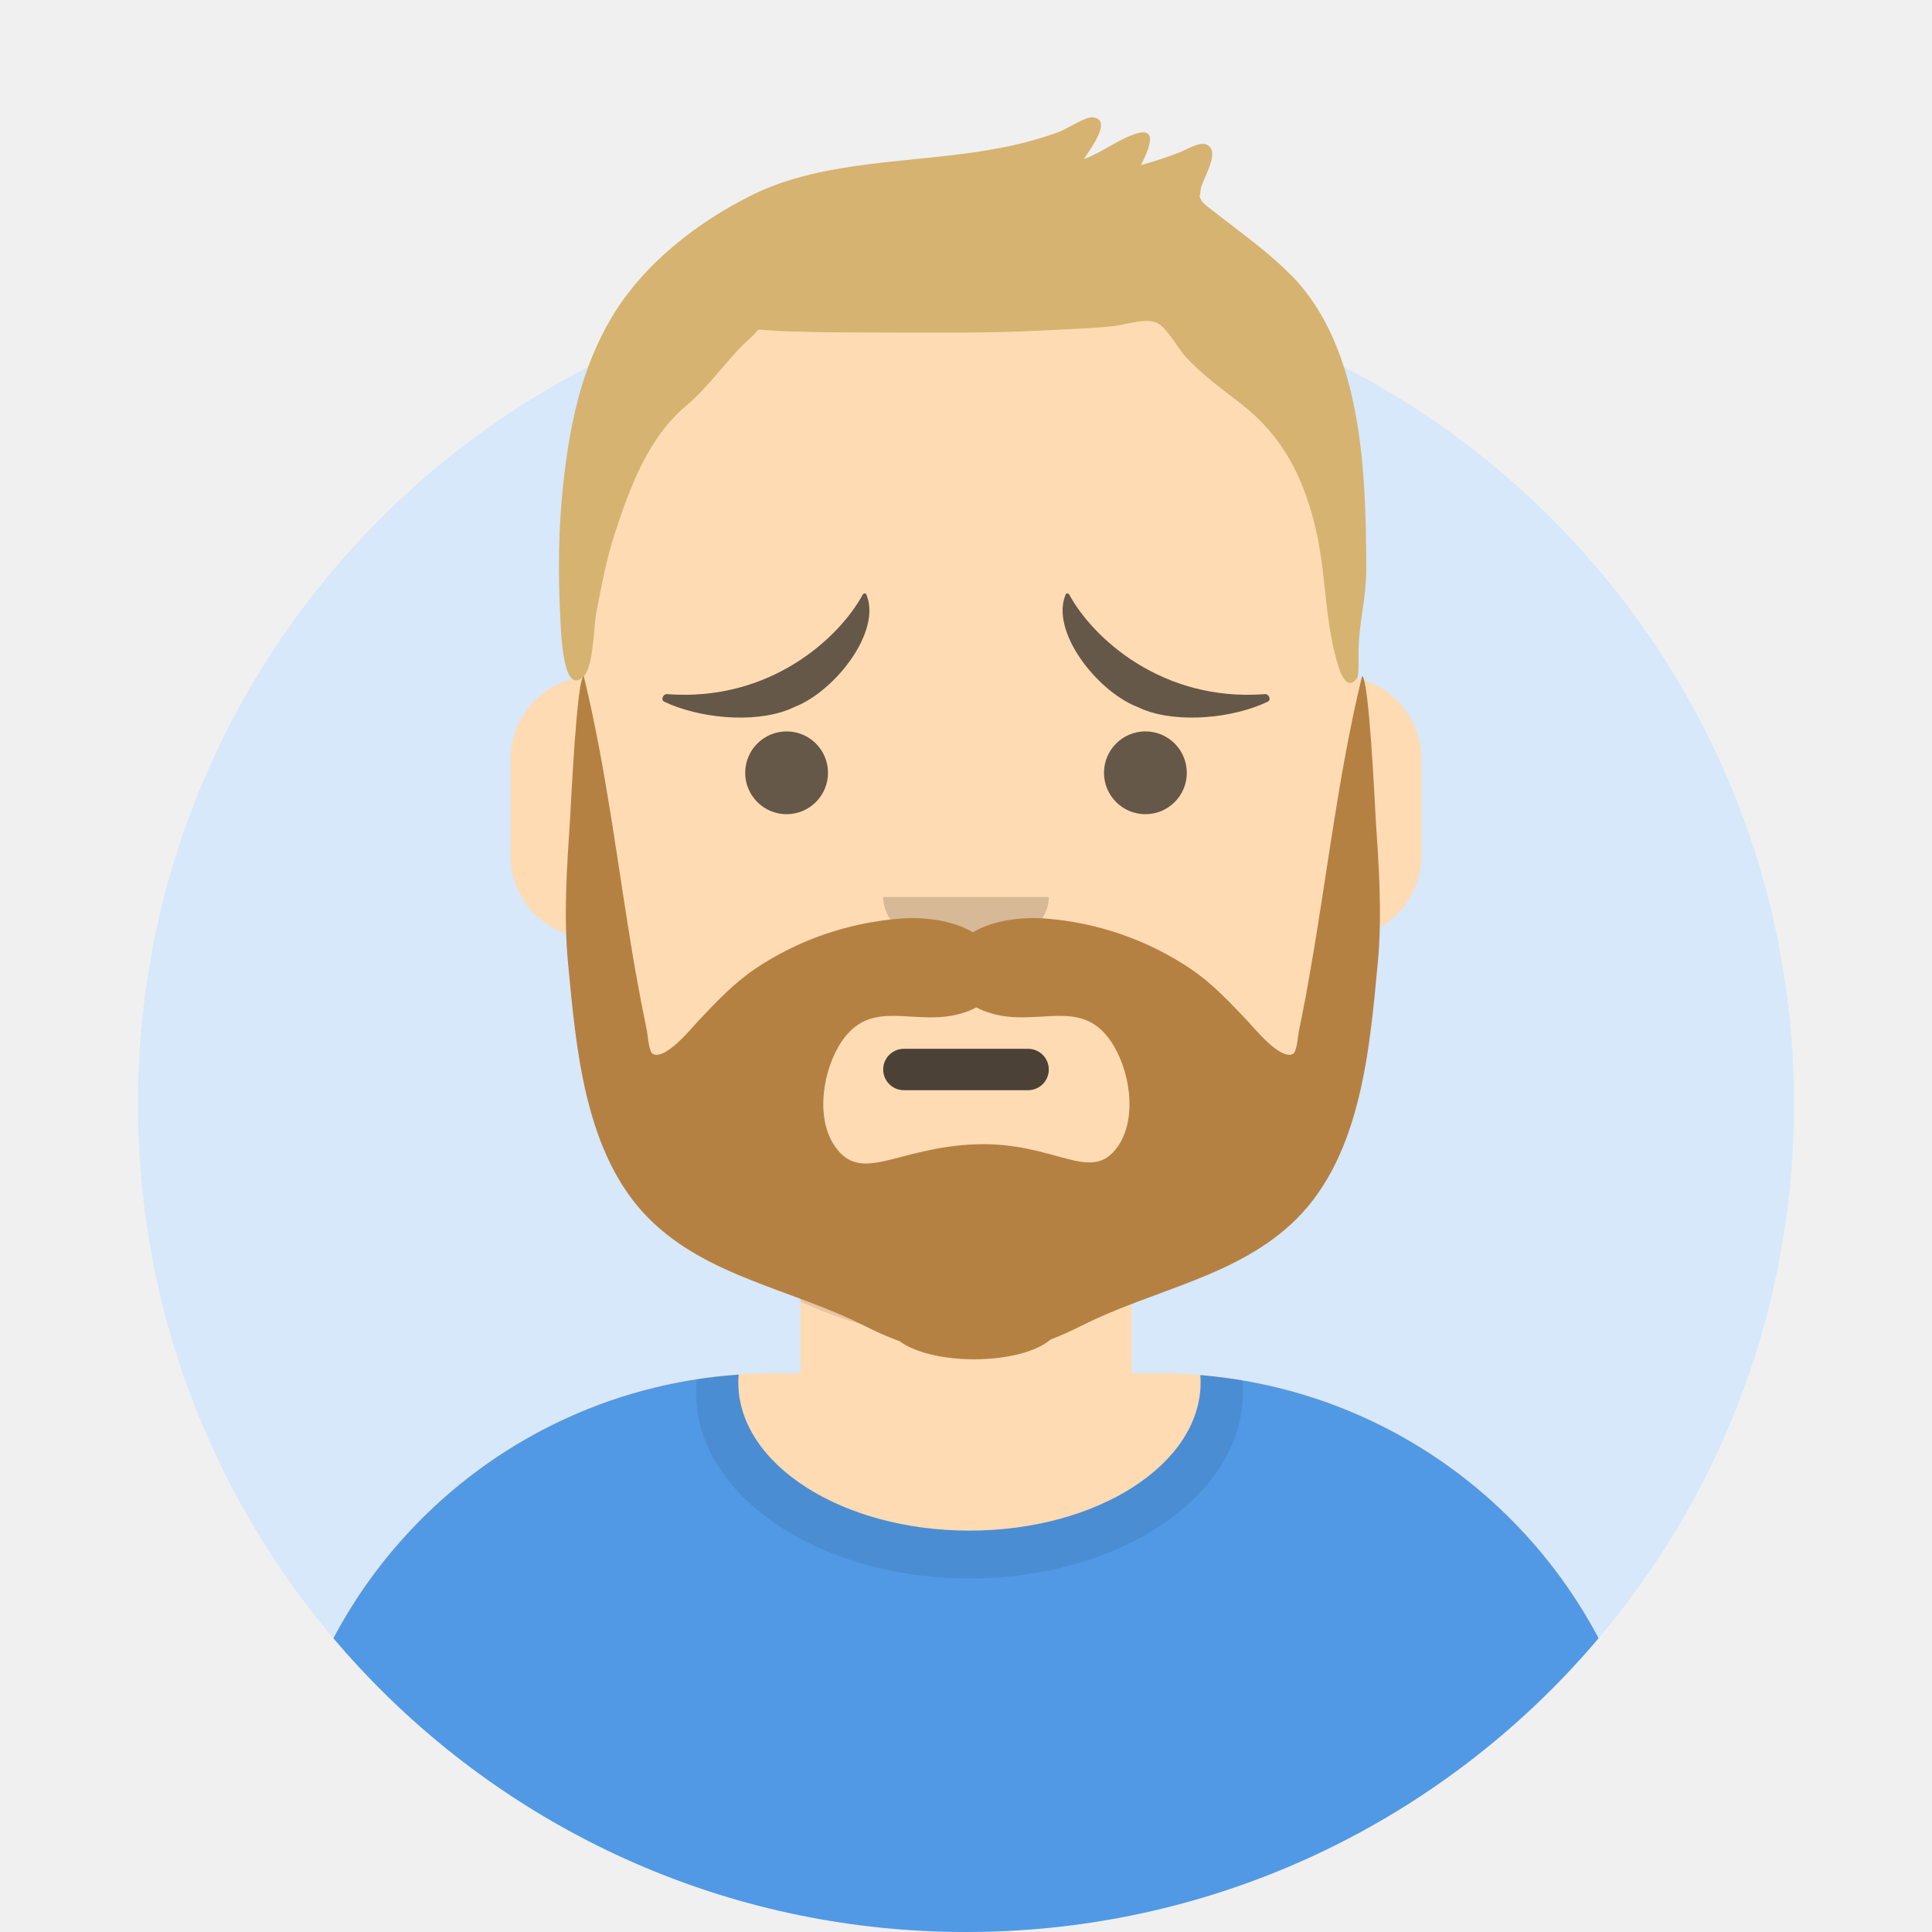
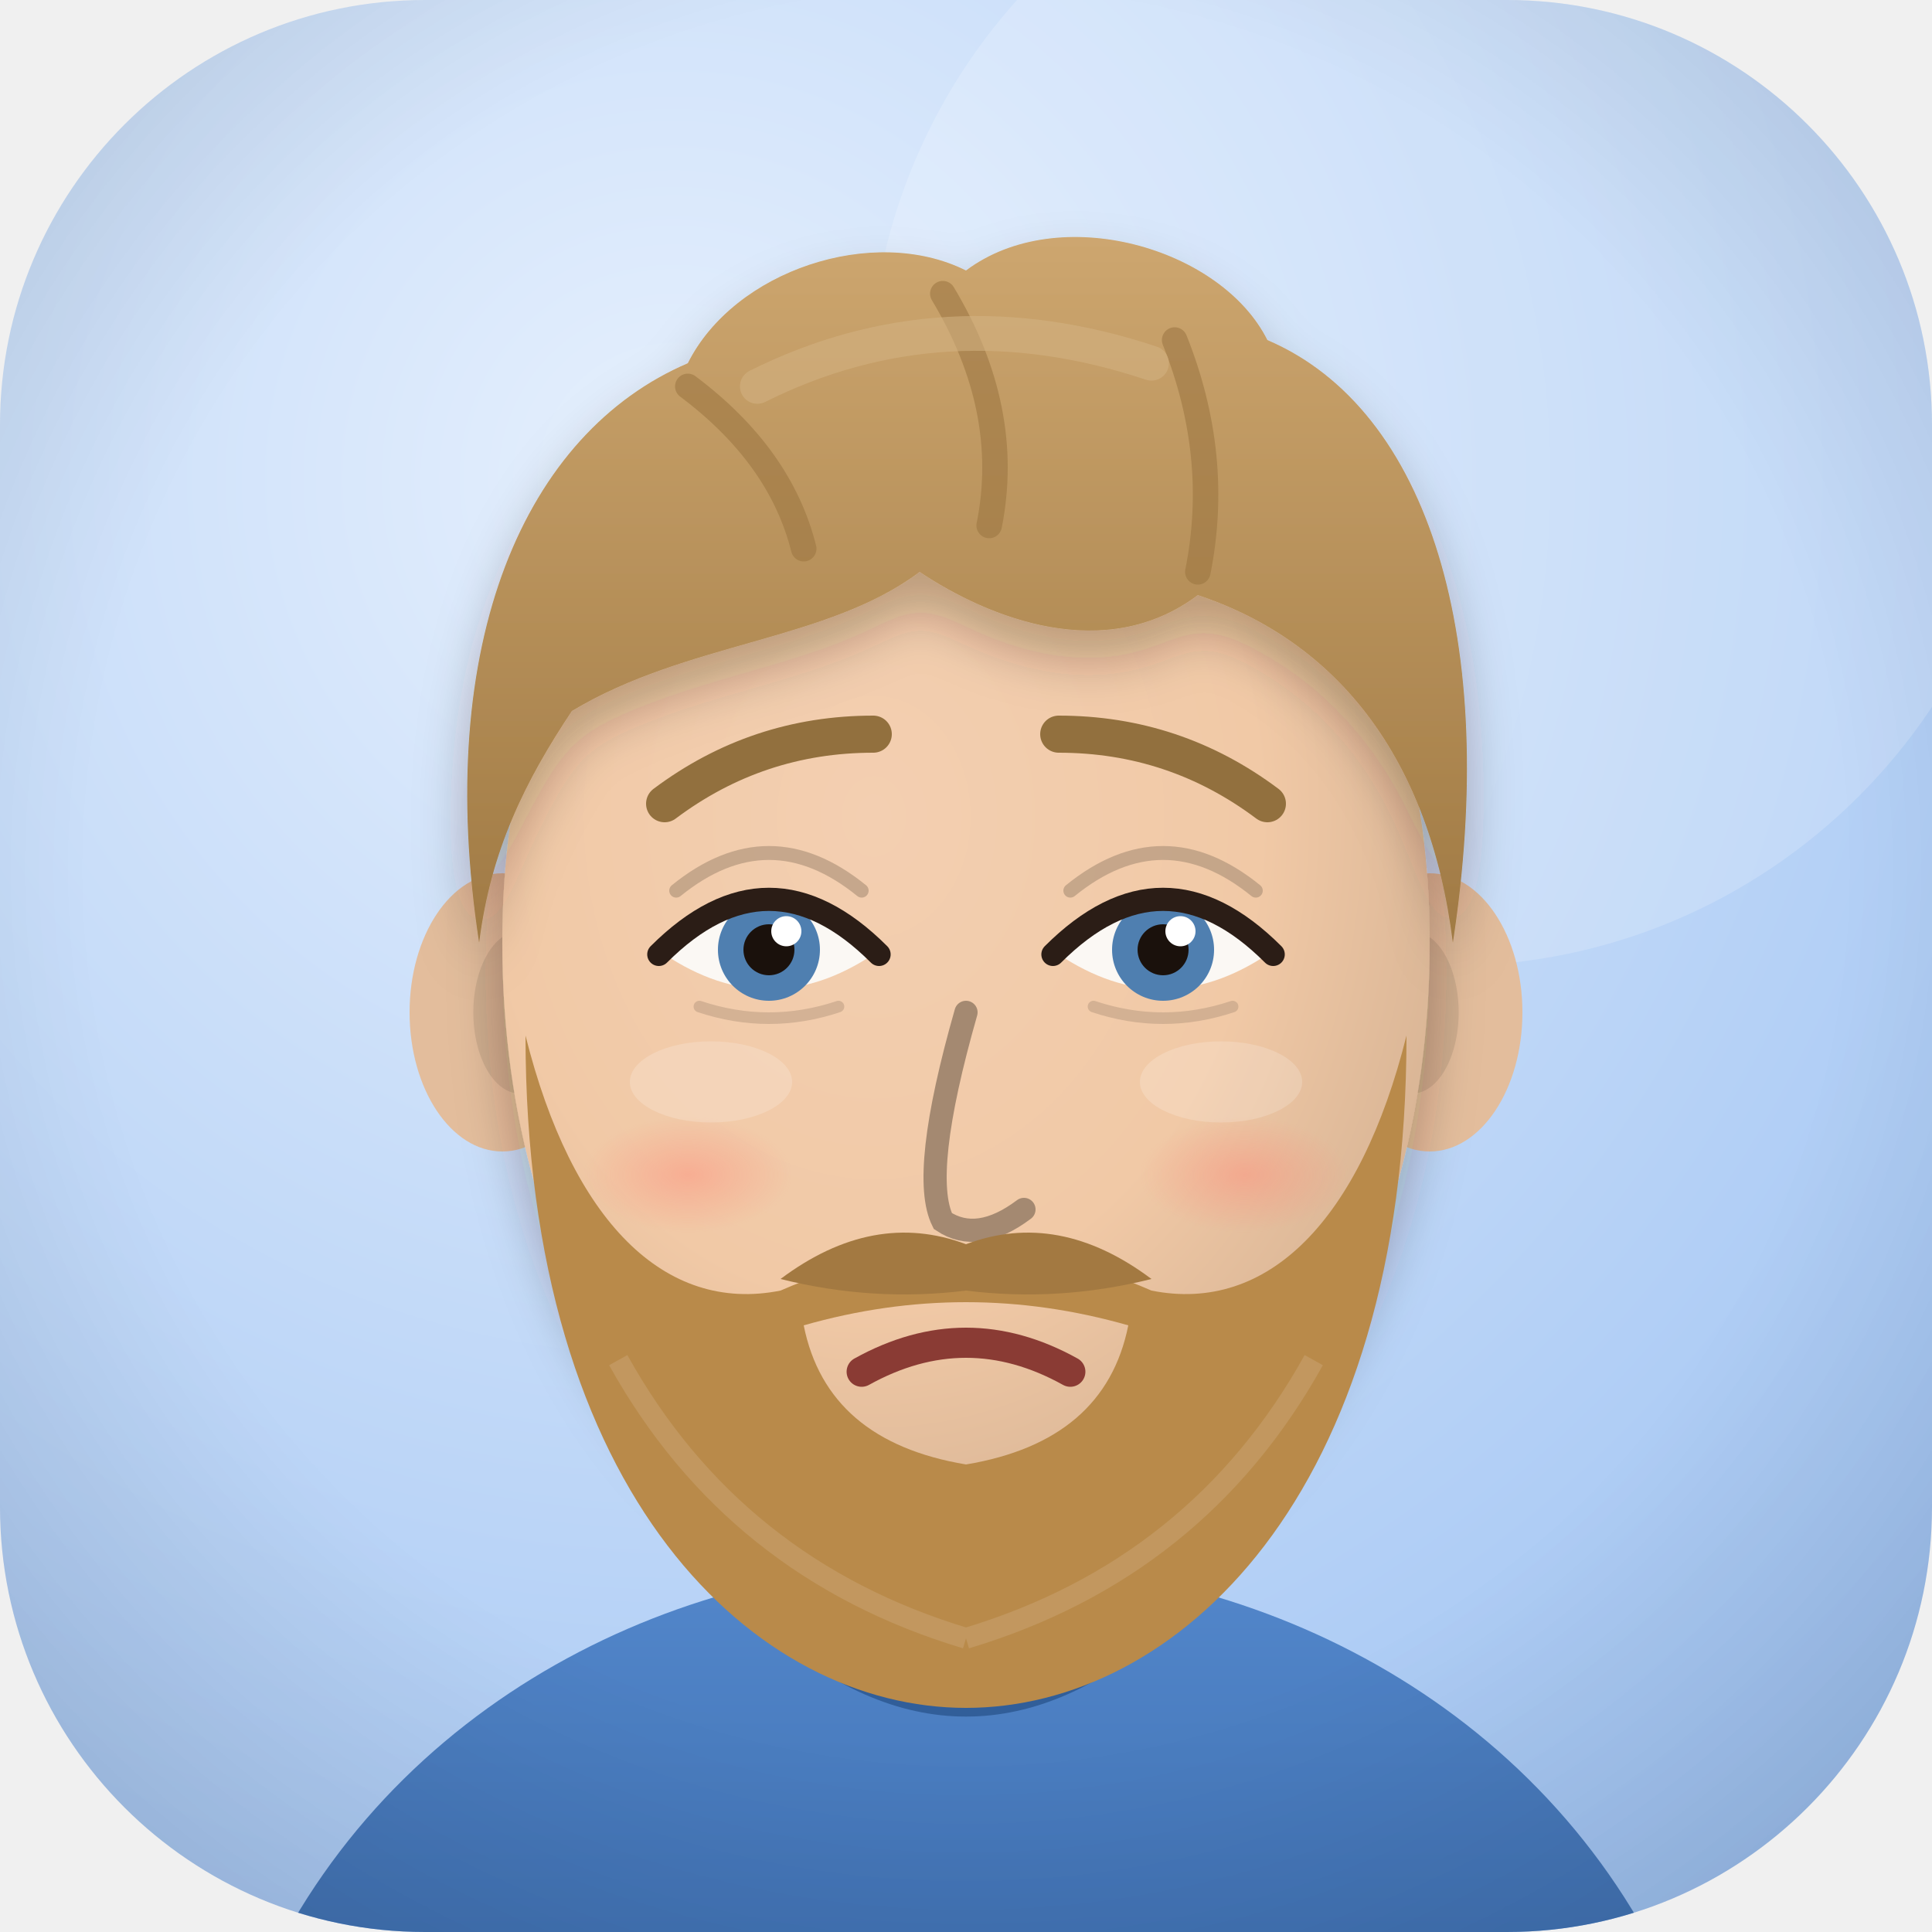
- <svg xmlns="http://www.w3.org/2000/svg" viewBox="0 0 280 280" fill="none" shape-rendering="auto">
-   <mask id="viewboxMask">
-     <rect width="280" height="280" rx="0" ry="0" x="0" y="0" fill="#fff" />
-   </mask>
-   <g mask="url(#viewboxMask)">
-     <g transform="translate(8)">
-       <circle cx="132" cy="160" r="120" fill="#d6e8fa" />
-       <mask id="styleCircle-a" style="mask-type:luminance" maskUnits="userSpaceOnUse" x="0" y="0" width="264" height="280">
-         <path d="M264 0H0v160h12c0 66.27 53.73 120 120 120 66.27 0 120-53.73 120-120h12V0Z" fill="#fff" />
-       </mask>
-       <g mask="url(#styleCircle-a)">
-         <path d="M132 36a56 56 0 0 0-56 56v6.17A12 12 0 0 0 66 110v14a12 12 0 0 0 10.3 11.88 56.04 56.04 0 0 0 31.7 44.73v18.4h-4a72 72 0 0 0-72 72v9h200v-9a72 72 0 0 0-72-72h-4v-18.39a56.04 56.04 0 0 0 31.7-44.73A12 12 0 0 0 198 124v-14a12 12 0 0 0-10-11.83V92a56 56 0 0 0-56-56Z" fill="#ffdbb4" />
-         <path d="M108 180.61v8a55.79 55.79 0 0 0 24 5.39c8.59 0 16.73-1.93 24-5.39v-8a55.79 55.79 0 0 1-24 5.39 55.79 55.79 0 0 1-24-5.39Z" fill="#000" fill-opacity=".1" />
-         <g transform="translate(0 170)">
-           <path d="M132.5 51.83c18.5 0 33.5-9.62 33.5-21.48 0-.36-.01-.7-.04-1.06A72 72 0 0 1 232 101.04V110H32v-8.95a72 72 0 0 1 67.05-71.83c-.03.37-.05.75-.05 1.13 0 11.86 15 21.48 33.5 21.48Z" fill="#5199e4" />
-           <path d="M132.5 58.76c21.89 0 39.63-12.05 39.63-26.91 0-.6-.02-1.2-.08-1.8-2-.33-4.03-.59-6.1-.76.04.35.05.7.05 1.06 0 11.86-15 21.48-33.5 21.48S99 42.2 99 30.35c0-.38.02-.76.05-1.13-2.06.14-4.08.36-6.08.67-.07.65-.1 1.3-.1 1.96 0 14.86 17.74 26.91 39.63 26.91Z" fill="#000" fill-opacity=".08" />
-         </g>
-         <g transform="translate(78 134)">
-           <rect x="42" y="18" width="24" height="6" rx="3" fill="#000" fill-opacity=".7" />
-         </g>
-         <g transform="translate(104 122)">
-           <path fill-rule="evenodd" clip-rule="evenodd" d="M16 8c0 4.42 5.37 8 12 8s12-3.58 12-8" fill="#000" fill-opacity=".16" />
-         </g>
-         <g transform="translate(76 90)">
-           <path d="M36 22a6 6 0 1 1-12 0 6 6 0 0 1 12 0ZM88 22a6 6 0 1 1-12 0 6 6 0 0 1 12 0Z" fill="#000" fill-opacity=".6" />
-         </g>
-         <g transform="translate(76 82)">
-           <path d="m31.23 20.42-.9.4c-5.25 2.09-13.2 1.21-18.05-1.12-.57-.27-.18-1.15.4-1.1 14.92 1.14 24.96-8.15 28.37-14.45.1-.18.41-.2.49-.03 2.3 5.32-4.45 13.98-10.3 16.3ZM80.77 20.42l.9.4c5.25 2.09 13.2 1.21 18.05-1.12.57-.27.18-1.15-.4-1.1-14.92 1.14-24.96-8.15-28.37-14.45-.1-.18-.41-.2-.49-.03-2.3 5.32 4.45 13.98 10.3 16.3Z" fill-rule="evenodd" clip-rule="evenodd" fill="#000" fill-opacity=".6" />
-         </g>
-         <g transform="translate(-1)">
-           <path fill-rule="evenodd" clip-rule="evenodd" d="M180.15 39.92c-2.76-2.82-5.96-5.21-9.08-7.61-.69-.53-1.39-1.05-2.06-1.6-.15-.12-1.72-1.24-1.9-1.66-.45-.99-.19-.22-.12-1.4.08-1.5 3.13-5.73.85-6.7-1-.43-2.8.7-3.75 1.08a59.56 59.56 0 0 1-5.73 1.9c.93-1.85 2.7-5.57-.63-4.58-2.6.78-5.03 2.77-7.64 3.7.86-1.4 4.32-5.8 1.2-6.05-.98-.07-3.8 1.75-4.86 2.14a55.81 55.81 0 0 1-9.63 2.51c-11.2 2.02-24.3 1.45-34.65 6.54-8 3.93-15.88 10.03-20.5 17.8-4.44 7.48-6.1 15.67-7.03 24.25-.69 6.3-.74 12.8-.42 19.12.1 2.07.34 11.61 3.34 8.72 1.5-1.44 1.49-7.25 1.87-9.22.75-3.91 1.47-7.85 2.72-11.64 2.2-6.68 4.81-13.8 10.3-18.4 3.53-2.94 6.01-6.93 9.39-9.9 1.51-1.35.36-1.2 2.8-1.03 1.63.12 3.28.16 4.92.2 3.8.1 7.6.08 11.4.1 7.64 0 15.25.12 22.89-.28 3.4-.18 6.8-.28 10.18-.6 1.9-.17 5.25-1.38 6.8-.45 1.43.84 2.91 3.61 3.94 4.75 2.41 2.67 5.3 4.72 8.12 6.92 5.9 4.57 8.87 10.33 10.66 17.48 1.79 7.13 1.29 13.75 3.5 20.76.38 1.24 1.4 3.36 2.67 1.46.24-.36.18-2.3.18-3.42 0-4.52 1.14-7.91 1.13-12.46-.06-13.83-.5-31.87-10.85-42.44Z" fill="#d6b370" />
-         </g>
-         <g transform="translate(49 72)">
-           <path fill-rule="evenodd" clip-rule="evenodd" d="M84.5 93.84c-11.5.38-16.64 5.88-20.5.29-2.91-4.2-1.7-11.26 1.01-15.23 3.86-5.65 9.1-2.92 14.95-3.56 1.6-.18 3.2-.62 4.54-1.34 1.36.72 2.95 1.16 4.55 1.34 5.85.64 11.09-2.09 14.94 3.56 2.72 3.97 3.93 11.03 1.03 15.23-3.87 5.6-9-.67-20.52-.29ZM140.4 26c-3.43 14.07-5 28.43-7.5 42.67-.5 2.97-1.07 5.93-1.68 8.88-.12.62-.25 2.92-.86 3.21-1.85.89-5.62-3.81-6.63-4.87-2.53-2.67-5.05-5.36-8.13-7.45a43.7 43.7 0 0 0-21.13-7.32c-3.18-.25-7.47.18-10.47 2-3-1.82-7.3-2.25-10.47-2-7.6.6-14.9 3.1-21.13 7.32-3.09 2.09-5.6 4.78-8.13 7.45-1 1.06-4.78 5.76-6.63 4.87-.61-.29-.74-2.6-.86-3.21-.6-2.95-1.17-5.91-1.7-8.88-2.47-14.24-4.05-28.6-7.47-42.67-1 0-1.87 18.75-1.98 20.5-.46 7.09-.98 14.03-.3 21.13 1.16 12.24 2.37 27.6 11.7 36.96 8.44 8.45 20.68 10.22 31.24 15.55 1.36.69 3.16 1.54 5.1 2.23 2.06 1.56 6.12 2.63 10.8 2.63 4.91 0 9.15-1.17 11.08-2.86 1.7-.65 3.27-1.39 4.48-2 10.56-5.33 22.8-7.1 31.24-15.55 9.33-9.36 10.54-24.72 11.7-36.96.68-7.1.16-14.04-.3-21.14-.1-1.74-.98-20.5-1.98-20.5Z" fill="#b58143" />
-         </g>
-         <g transform="translate(62 42)" />
+ <svg xmlns="http://www.w3.org/2000/svg" viewBox="0 0 200 200" width="200" height="200">
+   <defs>
+     <radialGradient id="p14bg" cx="0.35" cy="0.25" r="0.9">
+       <stop offset="0" stop-color="#e6f0fd" stop-opacity="1" />
+       <stop offset="1" stop-color="#9fc3f3" stop-opacity="1" />
+     </radialGradient>
+     <radialGradient id="p14sk" cx="0.4" cy="0.35" r="0.7">
+       <stop offset="0" stop-color="#f3cfb1" stop-opacity="1" />
+       <stop offset="0.6" stop-color="#f1c9a6" stop-opacity="1" />
+       <stop offset="1" stop-color="#d4b192" stop-opacity="1" />
+     </radialGradient>
+     <linearGradient id="p14nk" x1="0" y1="0" x2="0" y2="1">
+       <stop offset="0" stop-color="#c6a588" stop-opacity="1" />
+       <stop offset="1" stop-color="#e5bf9e" stop-opacity="1" />
+     </linearGradient>
+     <linearGradient id="p14hr" x1="0" y1="0" x2="0" y2="1">
+       <stop offset="0" stop-color="#cda66f" stop-opacity="1" />
+       <stop offset="1" stop-color="#a07a44" stop-opacity="1" />
+     </linearGradient>
+     <linearGradient id="p14cl" x1="0" y1="0" x2="0" y2="1">
+       <stop offset="0" stop-color="#5286ca" stop-opacity="1" />
+       <stop offset="1" stop-color="#3666a7" stop-opacity="1" />
+     </linearGradient>
+     <radialGradient id="p14bl" cx="0.5" cy="0.5" r="0.5">
+       <stop offset="0" stop-color="#ff8b7a" stop-opacity="0.45" />
+       <stop offset="1" stop-color="#ff8b7a" stop-opacity="0" />
+     </radialGradient>
+     <radialGradient id="p14vg" cx="0.5" cy="0.45" r="0.75">
+       <stop offset="0.6" stop-color="#000" stop-opacity="0" />
+       <stop offset="1" stop-color="#000" stop-opacity="0.16" />
+     </radialGradient>
+     <clipPath id="p14cp">
+       <rect width="200" height="200" rx="44" />
+     </clipPath>
+     <filter id="p14rm" x="-20%" y="-20%" width="140%" height="140%">
+       <feDropShadow dx="0" dy="2.5" stdDeviation="2.2" flood-color="#2b1a10" flood-opacity="0.28" />
+     </filter>
+   </defs>
+   <g clip-path="url(#p14cp)">
+     <rect width="200" height="200" fill="url(#p14bg)" />
+     <circle cx="150" cy="40" r="60" fill="#fff" opacity="0.18" />
+     <g transform="translate(100 112) scale(1.2) translate(-100 -104)">
+       <path d="M34 200 C38 170 60 152 84 147 L116 147 C140 152 162 170 166 200 Z" fill="url(#p14cl)" />
+       <path d="M84 150 Q100 164 116 150" stroke="#315e99" stroke-width="3.5" fill="none" stroke-linecap="round" />
+       <path d="M86 130 L86 152 Q100 160 114 152 L114 130 Z" fill="url(#p14nk)" />
+       <path d="M86 140 Q100 150 114 140 L114 134 Q100 144 86 134 Z" fill="#b5977d" opacity="0.35" />
+       <ellipse cx="60" cy="98" rx="8" ry="12" fill="#e3bd9c" />
+       <ellipse cx="61.5" cy="98" rx="4" ry="7" fill="#c1a185" opacity="0.6" />
+       <ellipse cx="140" cy="98" rx="8" ry="12" fill="#e3bd9c" />
+       <ellipse cx="138.5" cy="98" rx="4" ry="7" fill="#c1a185" opacity="0.6" />
+       <path d="M100 46 C126 46 140 64 140 92 C140 122 124 146 100 146 C76 146 60 122 60 92 C60 64 74 46 100 46 Z" fill="url(#p14sk)" filter="url(#p14rm)" />
+       <path d="M66 118 C72 138 86 146 100 146 C114 146 128 138 134 118 C126 136 114 142 100 142 C86 142 74 136 66 118 Z" fill="#c1a185" opacity="0.35" />
+       <ellipse cx="78" cy="104" rx="7" ry="3.5" fill="#fff" opacity="0.18" />
+       <ellipse cx="122" cy="104" rx="7" ry="3.5" fill="#fff" opacity="0.18" />
+       <ellipse cx="76" cy="112" rx="9" ry="5" fill="url(#p14bl)" />
+       <ellipse cx="124" cy="112" rx="9" ry="5" fill="url(#p14bl)" />
+       <path d="M74 80 Q82 74 92 74" stroke="#92703e" stroke-width="3.2" fill="none" stroke-linecap="round" />
+       <path d="M126 80 Q118 74 108 74" stroke="#92703e" stroke-width="3.2" fill="none" stroke-linecap="round" />
+       <path d="M74 93 Q83 84 92 93 Q83 99 74 93 Z" fill="#fbf8f4" />
+       <circle cx="83" cy="92.6" r="4.4" fill="#4f7fb0" />
+       <circle cx="83" cy="92.6" r="2.2" fill="#1a110c" />
+       <circle cx="84.5" cy="91" r="1.3" fill="#fff" />
+       <path d="M73.5 93 Q83 83.5 92.5 93" stroke="#2b1d16" stroke-width="2" fill="none" stroke-linecap="round" />
+       <path d="M75 87.5 Q83 81 91 87.5" stroke="#a98d74" stroke-width="1.2" fill="none" opacity="0.6" stroke-linecap="round" />
+       <path d="M77 97.5 Q83 99.5 89 97.5" stroke="#b5977d" stroke-width="1" fill="none" opacity="0.5" stroke-linecap="round" />
+       <path d="M108 93 Q117 84 126 93 Q117 99 108 93 Z" fill="#fbf8f4" />
+       <circle cx="117" cy="92.6" r="4.4" fill="#4f7fb0" />
+       <circle cx="117" cy="92.6" r="2.2" fill="#1a110c" />
+       <circle cx="118.5" cy="91" r="1.3" fill="#fff" />
+       <path d="M107.5 93 Q117 83.5 126.5 93" stroke="#2b1d16" stroke-width="2" fill="none" stroke-linecap="round" />
+       <path d="M109 87.5 Q117 81 125 87.5" stroke="#a98d74" stroke-width="1.2" fill="none" opacity="0.6" stroke-linecap="round" />
+       <path d="M111 97.5 Q117 99.5 123 97.5" stroke="#b5977d" stroke-width="1" fill="none" opacity="0.5" stroke-linecap="round" />
+       <path d="M100 98 Q96 112 98 116 Q101 118 105 115" stroke="#a48971" stroke-width="2" fill="none" stroke-linecap="round" />
+       <path d="M62 100 C62 140 82 158 100 158 C118 158 138 140 138 100 C134 116 126 124 116 122 Q100 115 84 122 C74 124 66 116 62 100 Z M86 125 Q100 121 114 125 Q112 135 100 137 Q88 135 86 125 Z" fill="#b98a4a" fill-rule="evenodd" />
+       <path d="M84 121 Q92 115 100 118 Q108 115 116 121 Q108 123 100 122 Q92 123 84 121 Z" fill="#a37941" />
+       <path d="M70 128 Q80 146 100 152 M130 128 Q120 146 100 152" stroke="#cba777" stroke-width="1.8" fill="none" opacity="0.45" />
+       <path d="M91 129 Q100 124 109 129" stroke="#8a3b34" stroke-width="2.6" fill="none" stroke-linecap="round" />
+       <g filter="url(#p14rm)">
+         <path d="M58 92 C54 66 62 48 76 42 C80 34 92 30 100 34 C108 28 122 32 126 40 C140 46 146 66 142 92 C140 76 132 66 120 62 C112 68 102 64 96 60 C88 66 76 66 66 72 C62 78 59 84 58 92 Z" fill="url(#p14hr)" />
+         <path d="M76 44 Q84 50 86 58 M98 36 Q104 46 102 56 M118 40 Q122 50 120 60" stroke="#9c7742" stroke-width="2.2" fill="none" stroke-linecap="round" opacity="0.6" />
+         <path d="M82 44 Q98 36 116 42" stroke="#d4b383" stroke-width="3" fill="none" stroke-linecap="round" opacity="0.55" />
      </g>
    </g>
+     <rect width="200" height="200" fill="url(#p14vg)" />
  </g>
</svg>
